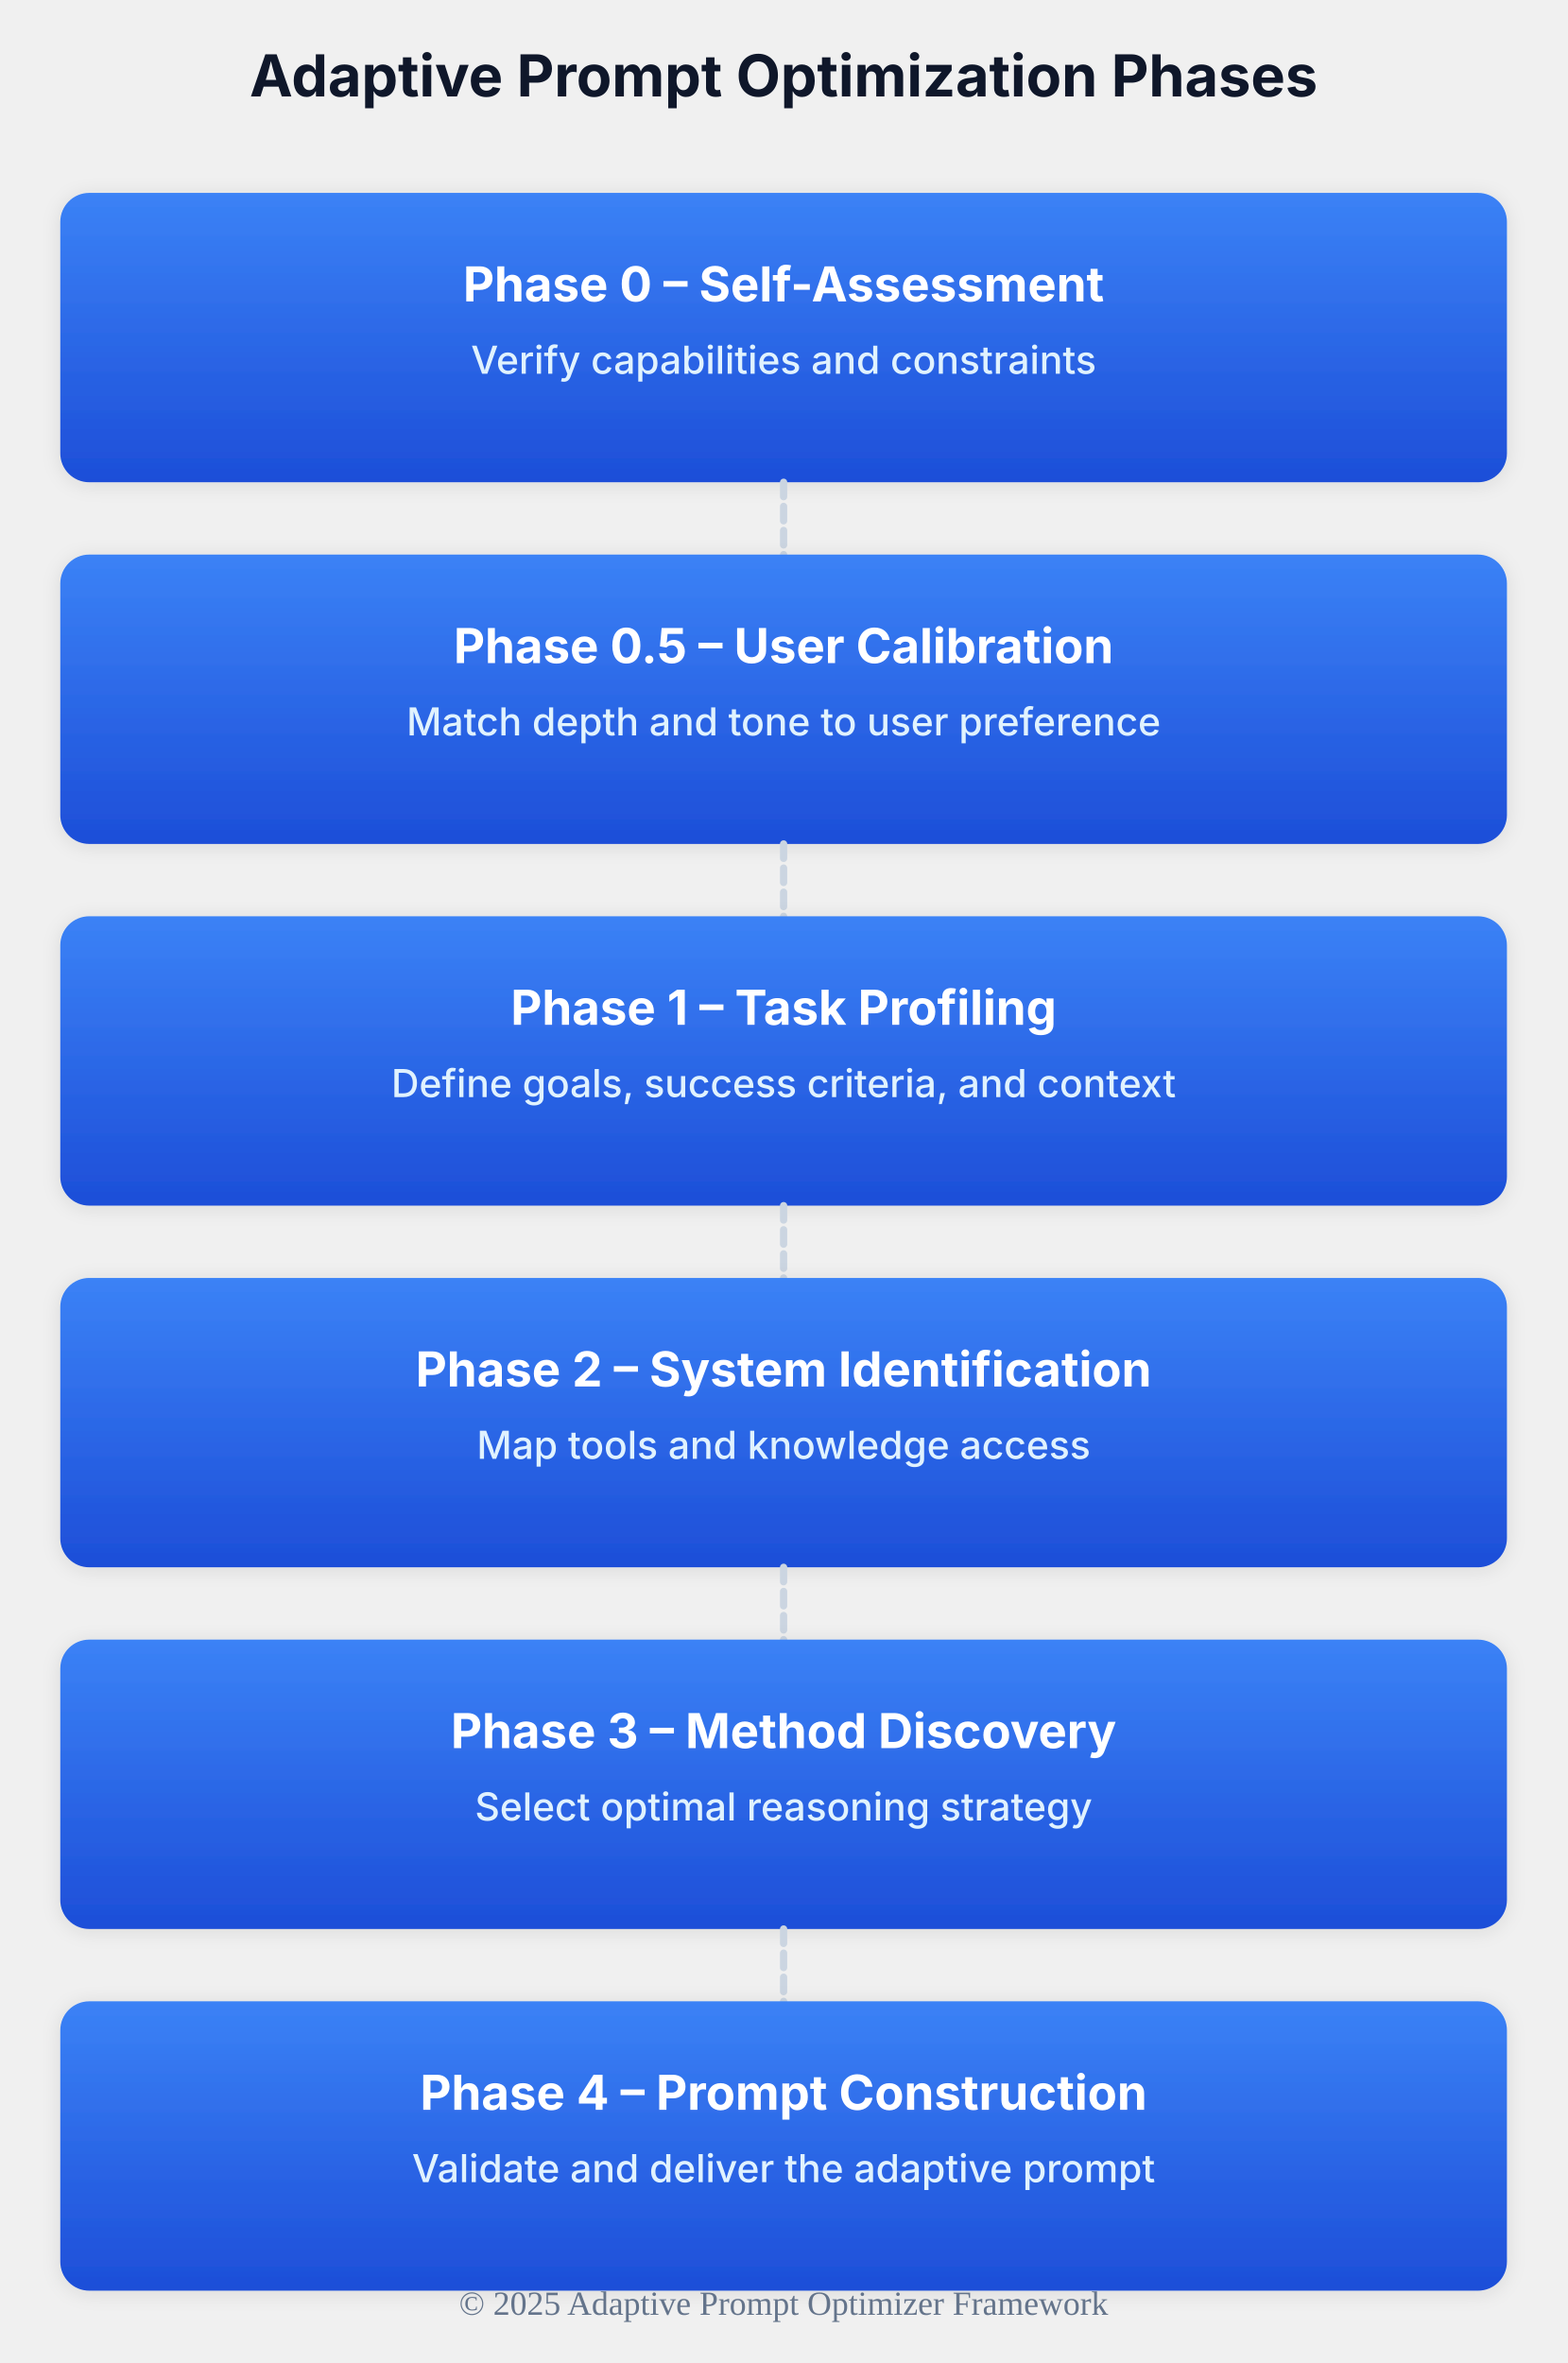
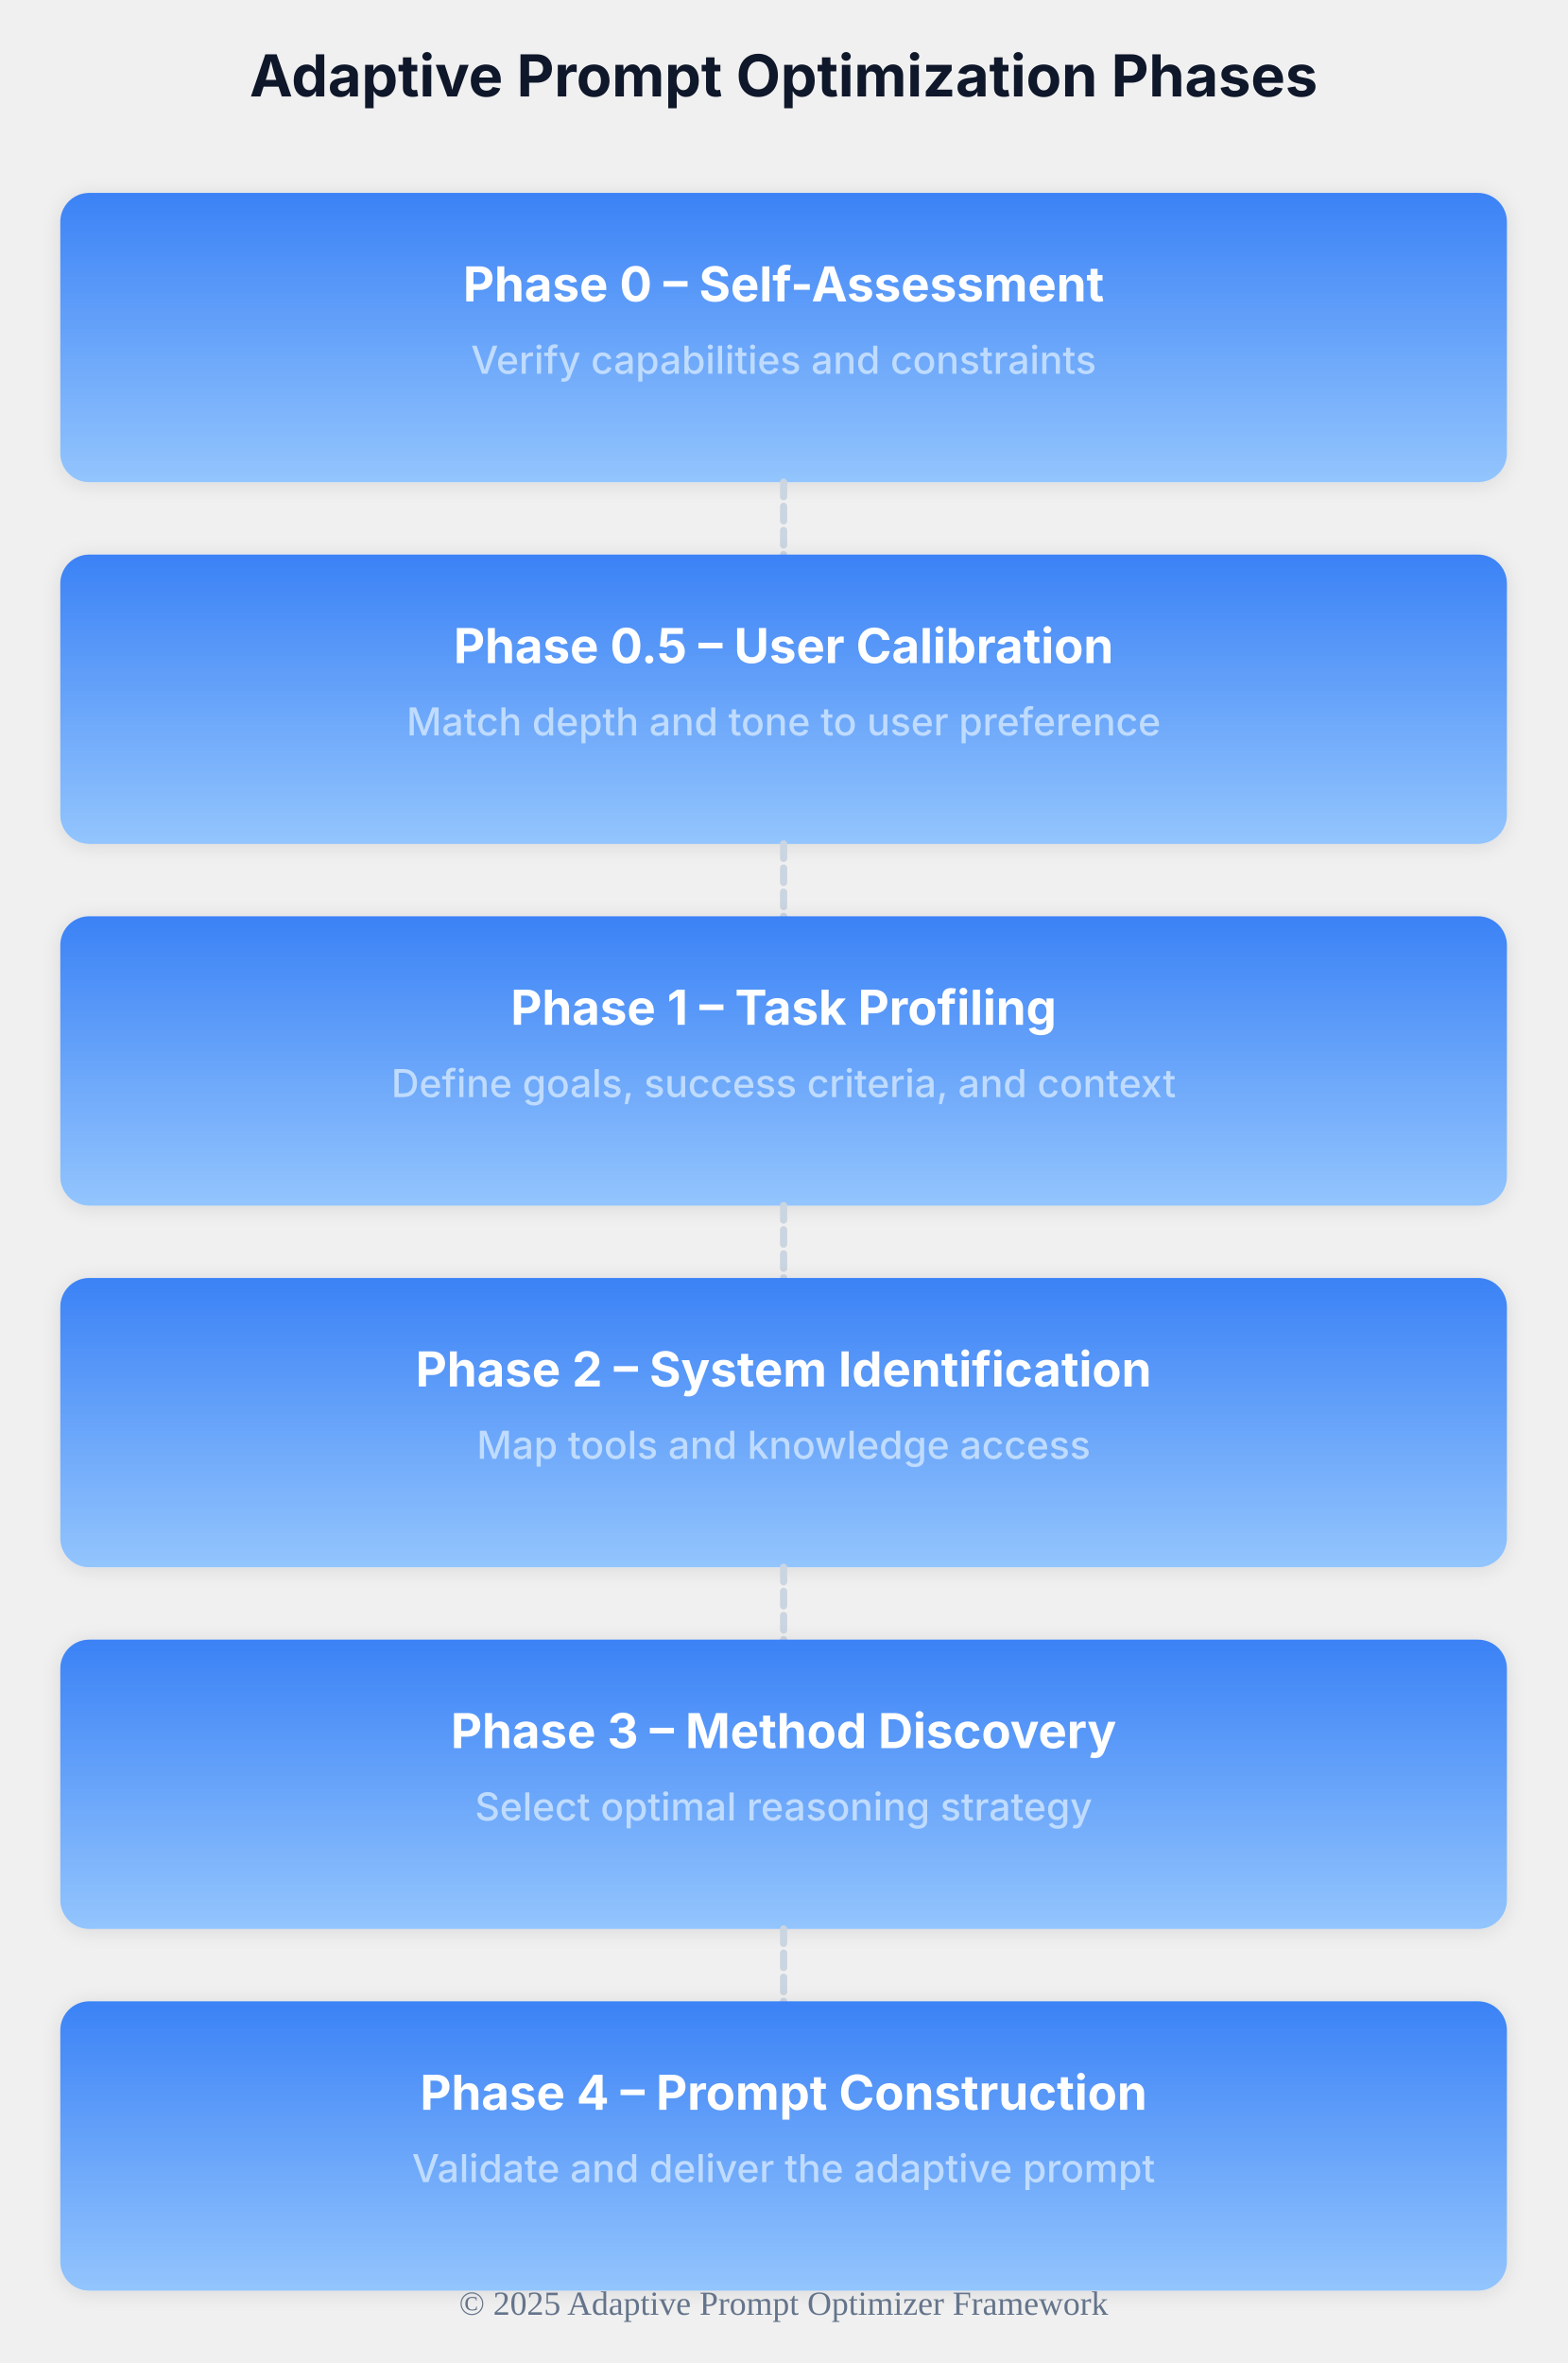
<svg xmlns="http://www.w3.org/2000/svg" width="650" height="980" viewBox="0 0 650 980">
  <defs>
    <linearGradient id="phaseBlueLight" x1="0" y1="0" x2="0" y2="1">
      <stop offset="0%" stop-color="#3B82F6" />
-       <stop offset="100%" stop-color="#1D4ED8" />
+       <stop offset="100%" stop-color="#93C5FD" />
    </linearGradient>
    <filter id="shadowLight">
-       <feDropShadow dx="0" dy="1" stdDeviation="4" flood-opacity="0.1" />
+       <feDropShadow dx="0" dy="1" stdDeviation="4" flood-opacity="0.1" flood-color="#000000" />
    </filter>
  </defs>
  <text x="325" y="40" text-anchor="middle" font-family="Inter, system-ui, sans-serif" font-weight="700" font-size="24" fill="#0F172A">
    Adaptive Prompt Optimization Phases
  </text>
  <g font-family="Inter, system-ui, sans-serif" text-anchor="middle">
    <g>
      <rect x="25" y="80" width="600" height="120" rx="12" fill="url(#phaseBlueLight)" filter="url(#shadowLight)" />
      <text x="325" y="125" font-weight="700" font-size="20" fill="#FFFFFF">
        Phase 0 – Self-Assessment
      </text>
-       <text x="325" y="155" font-weight="500" font-size="16" fill="#E0F2FE">
+       <text x="325" y="155" font-weight="500" font-size="16" fill="#BFDBFE">
        Verify capabilities and constraints
      </text>
    </g>
    <line x1="325" y1="200" x2="325" y2="230" stroke="#CBD5E1" stroke-width="3" stroke-dasharray="6,4" stroke-linecap="round" />
    <g>
      <rect x="25" y="230" width="600" height="120" rx="12" fill="url(#phaseBlueLight)" filter="url(#shadowLight)" />
      <text x="325" y="275" font-weight="700" font-size="20" fill="#FFFFFF">
        Phase 0.5 – User Calibration
      </text>
-       <text x="325" y="305" font-weight="500" font-size="16" fill="#E0F2FE">
+       <text x="325" y="305" font-weight="500" font-size="16" fill="#BFDBFE">
        Match depth and tone to user preference
      </text>
    </g>
    <line x1="325" y1="350" x2="325" y2="380" stroke="#CBD5E1" stroke-width="3" stroke-dasharray="6,4" stroke-linecap="round" />
    <g>
      <rect x="25" y="380" width="600" height="120" rx="12" fill="url(#phaseBlueLight)" filter="url(#shadowLight)" />
      <text x="325" y="425" font-weight="700" font-size="20" fill="#FFFFFF">
        Phase 1 – Task Profiling
      </text>
-       <text x="325" y="455" font-weight="500" font-size="16" fill="#E0F2FE">
+       <text x="325" y="455" font-weight="500" font-size="16" fill="#BFDBFE">
        Define goals, success criteria, and context
      </text>
    </g>
    <line x1="325" y1="500" x2="325" y2="530" stroke="#CBD5E1" stroke-width="3" stroke-dasharray="6,4" stroke-linecap="round" />
    <g>
      <rect x="25" y="530" width="600" height="120" rx="12" fill="url(#phaseBlueLight)" filter="url(#shadowLight)" />
      <text x="325" y="575" font-weight="700" font-size="20" fill="#FFFFFF">
        Phase 2 – System Identification
      </text>
-       <text x="325" y="605" font-weight="500" font-size="16" fill="#E0F2FE">
+       <text x="325" y="605" font-weight="500" font-size="16" fill="#BFDBFE">
        Map tools and knowledge access
      </text>
    </g>
    <line x1="325" y1="650" x2="325" y2="680" stroke="#CBD5E1" stroke-width="3" stroke-dasharray="6,4" stroke-linecap="round" />
    <g>
      <rect x="25" y="680" width="600" height="120" rx="12" fill="url(#phaseBlueLight)" filter="url(#shadowLight)" />
      <text x="325" y="725" font-weight="700" font-size="20" fill="#FFFFFF">
        Phase 3 – Method Discovery
      </text>
-       <text x="325" y="755" font-weight="500" font-size="16" fill="#E0F2FE">
+       <text x="325" y="755" font-weight="500" font-size="16" fill="#BFDBFE">
        Select optimal reasoning strategy
      </text>
    </g>
    <line x1="325" y1="800" x2="325" y2="830" stroke="#CBD5E1" stroke-width="3" stroke-dasharray="6,4" stroke-linecap="round" />
    <g>
      <rect x="25" y="830" width="600" height="120" rx="12" fill="url(#phaseBlueLight)" filter="url(#shadowLight)" />
      <text x="325" y="875" font-weight="700" font-size="20" fill="#FFFFFF">
        Phase 4 – Prompt Construction
      </text>
-       <text x="325" y="905" font-weight="500" font-size="16" fill="#E0F2FE">
+       <text x="325" y="905" font-weight="500" font-size="16" fill="#BFDBFE">
        Validate and deliver the adaptive prompt
      </text>
    </g>
  </g>
  <text x="325" y="960" text-anchor="middle" font-weight="500" font-size="14" fill="#64748B">
    © 2025 Adaptive Prompt Optimizer Framework
  </text>
</svg>
